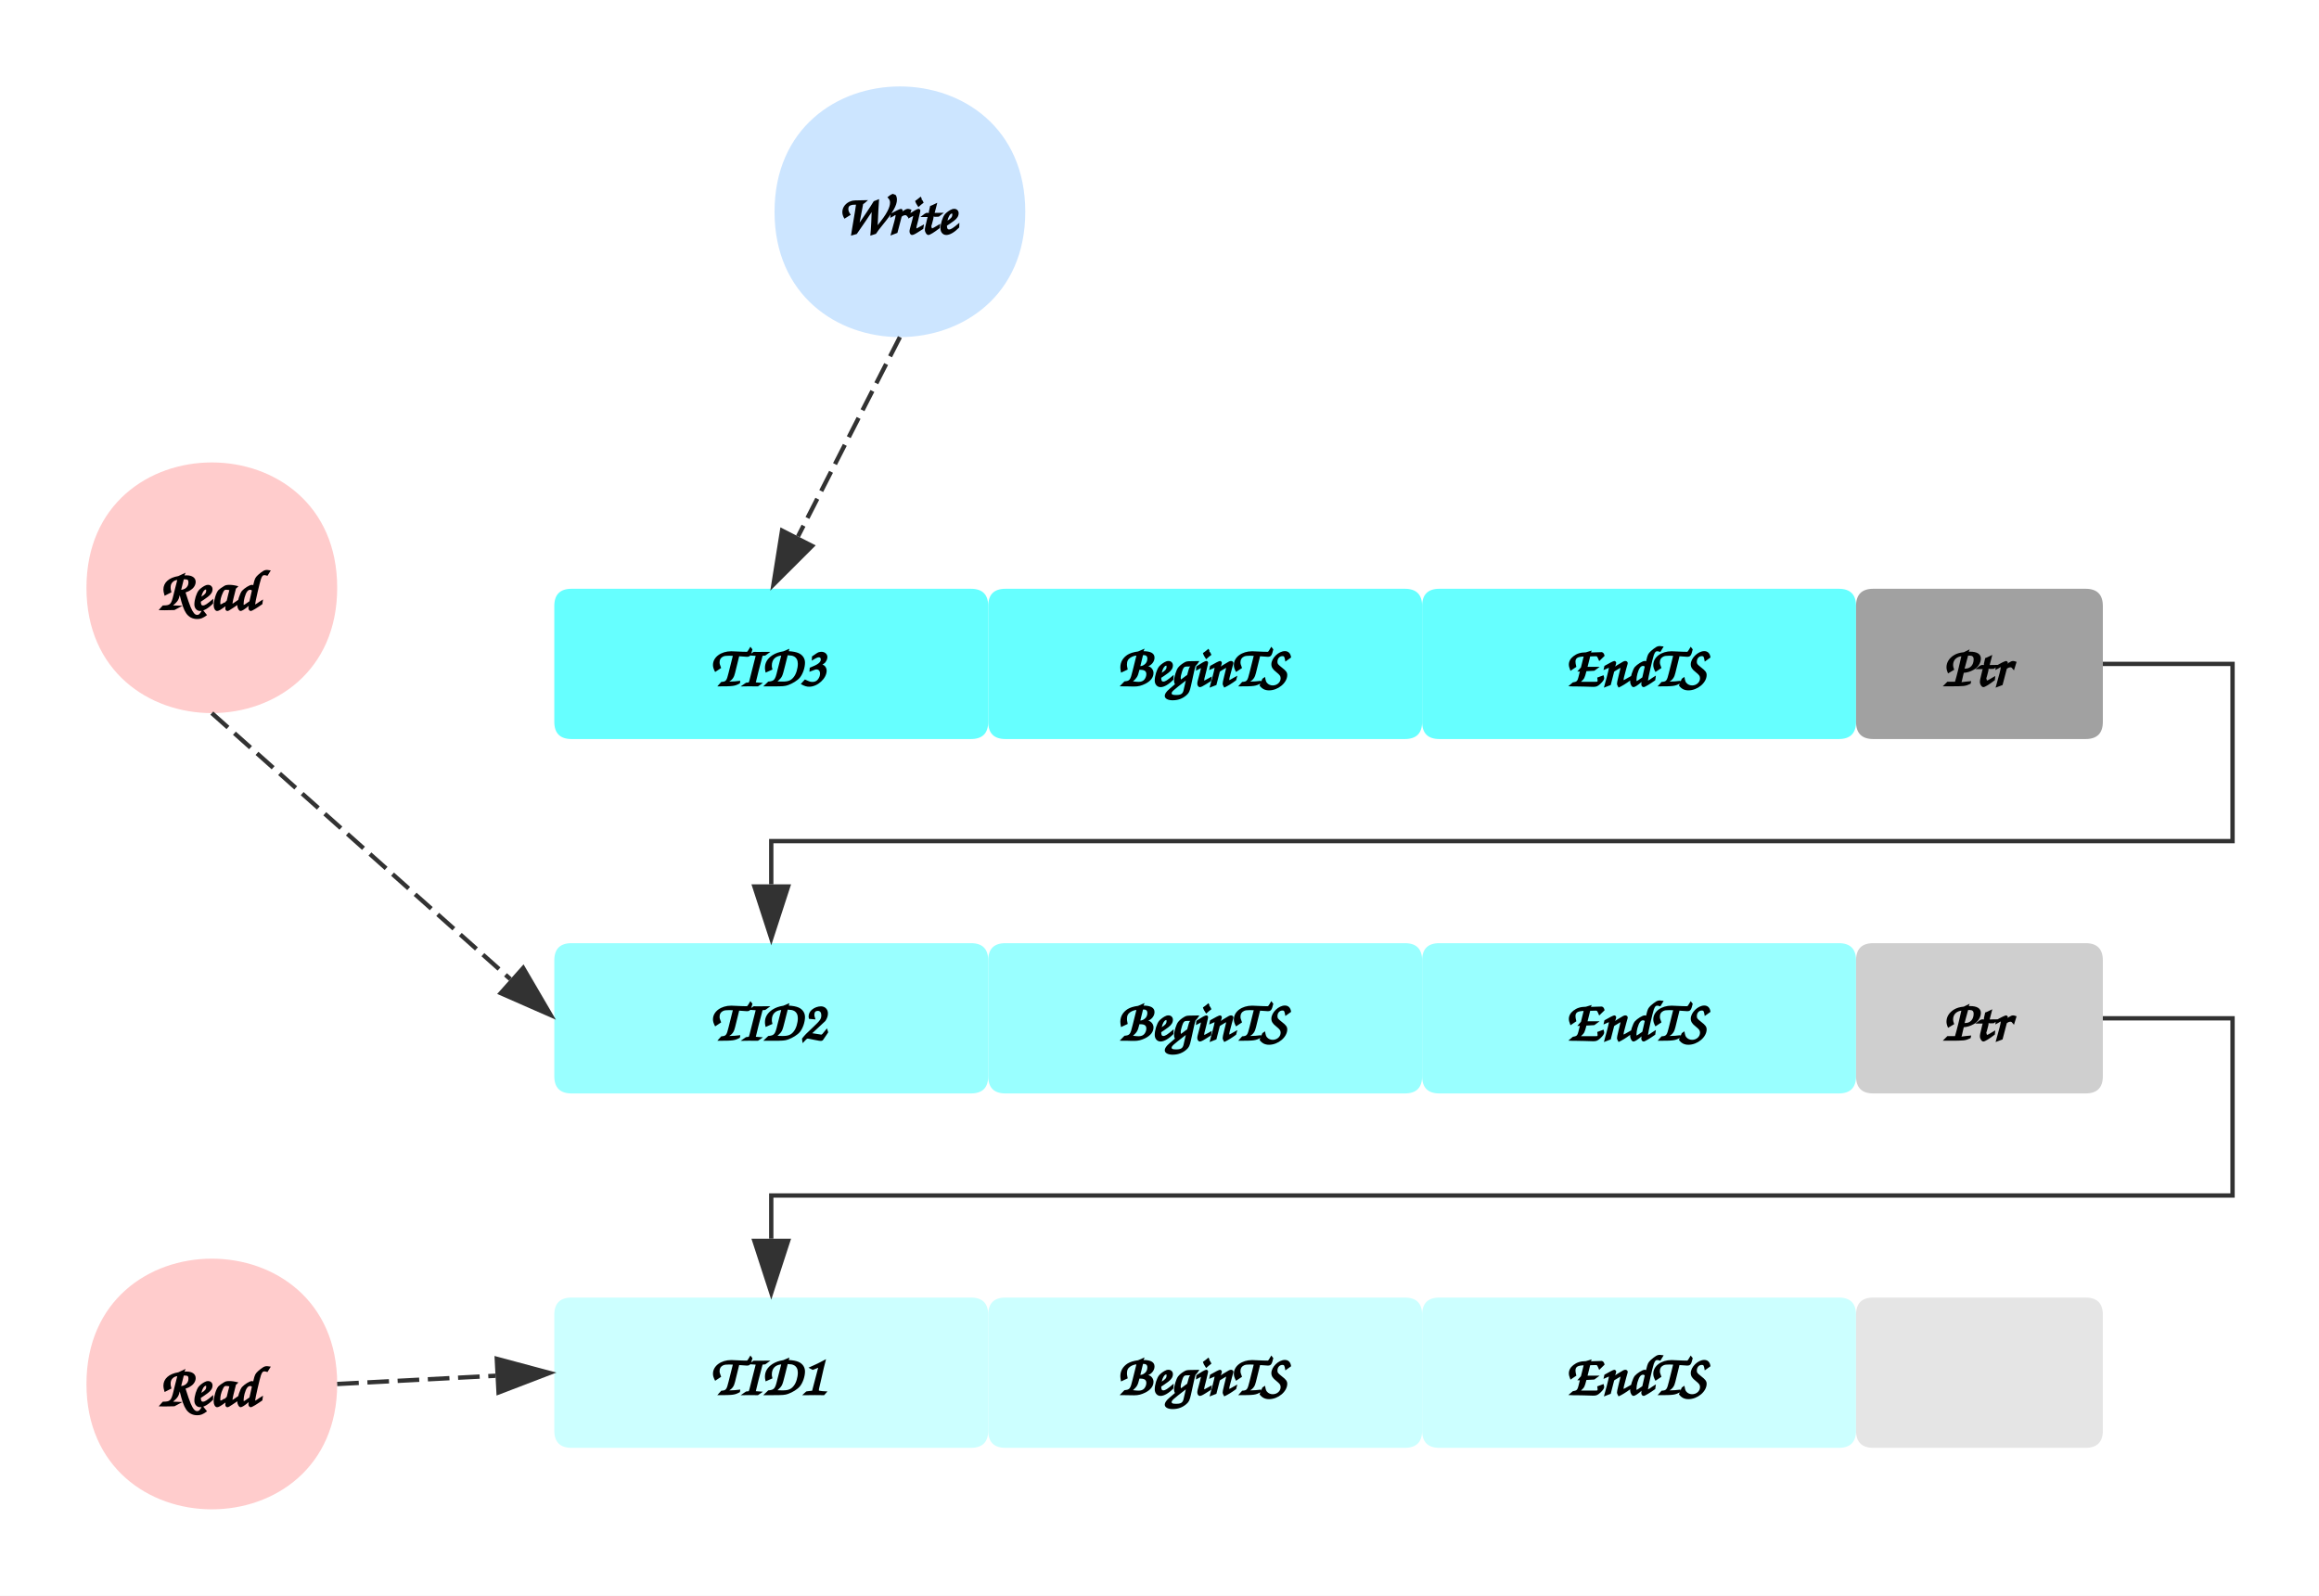
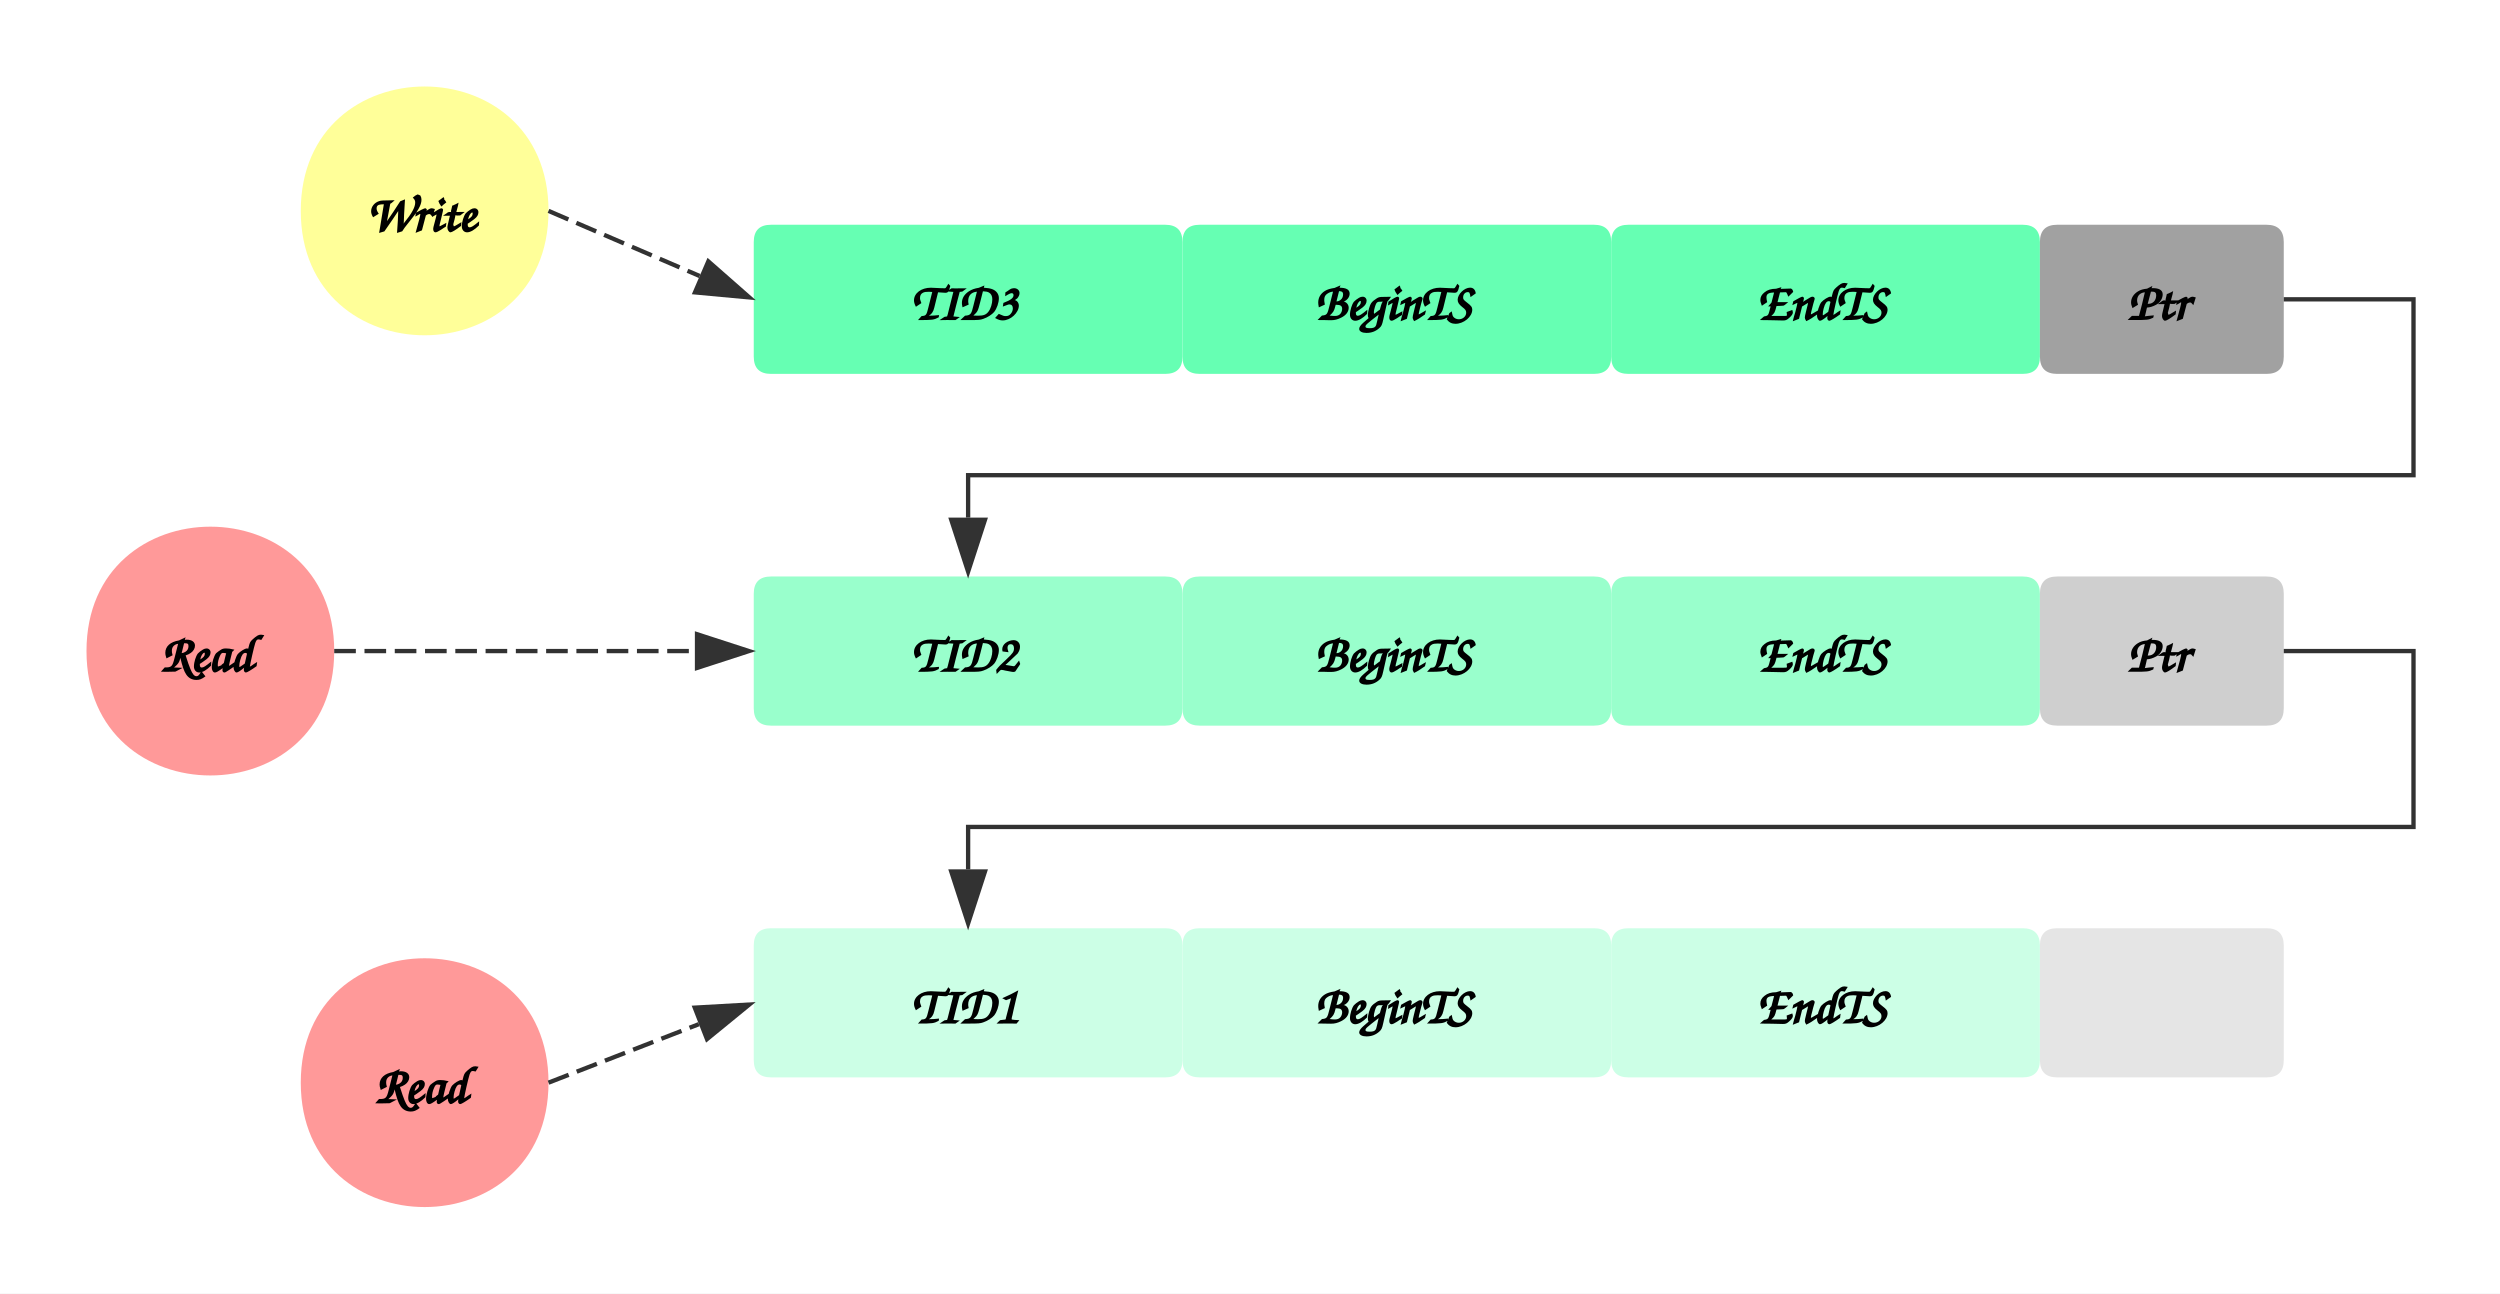
- <svg xmlns="http://www.w3.org/2000/svg" id="processonSvg1000" viewBox="371.282 148.885 536.437 369.231" width="536.437" height="369.231">
+ <svg xmlns="http://www.w3.org/2000/svg" id="processonSvg1000" viewBox="323.282 235.0 578.089 299.115" width="578.089" height="299.115">
  <defs id="ProcessOnDefs1001">
    <marker id="ProcessOnMarker1053" markerUnits="userSpaceOnUse" orient="auto" markerWidth="14.118" markerHeight="9.174" viewBox="-0.5 -0.688 14.118 9.174" refX="-0.5" refY="3.899">
      <path id="ProcessOnPath1054" d="M12.0 3.899L0.0 7.798V0.0Z" stroke="#323232" stroke-width="1.0" fill="#323232" transform="matrix(1.0,0.0,0.0,1.0,0.0,0.0)" />
    </marker>
    <marker id="ProcessOnMarker1057" markerUnits="userSpaceOnUse" orient="auto" markerWidth="14.118" markerHeight="9.174" viewBox="-0.5 -0.688 14.118 9.174" refX="-0.5" refY="3.899">
      <path id="ProcessOnPath1058" d="M12.0 3.899L0.0 7.798V0.0Z" stroke="#323232" stroke-width="1.0" fill="#323232" transform="matrix(1.0,0.0,0.0,1.0,0.0,0.0)" />
    </marker>
    <marker id="ProcessOnMarker1065" markerUnits="userSpaceOnUse" orient="auto" markerWidth="14.118" markerHeight="9.174" viewBox="-0.5 -0.688 14.118 9.174" refX="-0.5" refY="3.899">
      <path id="ProcessOnPath1066" d="M12.0 3.899L0.0 7.798V0.0Z" stroke="#323232" stroke-width="1.0" fill="#323232" transform="matrix(1.0,0.0,0.0,1.0,0.0,0.0)" />
    </marker>
    <marker id="ProcessOnMarker1073" markerUnits="userSpaceOnUse" orient="auto" markerWidth="14.118" markerHeight="9.174" viewBox="-0.5 -0.688 14.118 9.174" refX="-0.5" refY="3.899">
      <path id="ProcessOnPath1074" d="M12.0 3.899L0.0 7.798V0.0Z" stroke="#323232" stroke-width="1.0" fill="#323232" transform="matrix(1.0,0.0,0.0,1.0,0.0,0.0)" />
    </marker>
    <marker id="ProcessOnMarker1081" markerUnits="userSpaceOnUse" orient="auto" markerWidth="14.118" markerHeight="9.174" viewBox="-0.5 -0.688 14.118 9.174" refX="-0.5" refY="3.899">
      <path id="ProcessOnPath1082" d="M12.0 3.899L0.0 7.798V0.0Z" stroke="#323232" stroke-width="1.0" fill="#323232" transform="matrix(1.0,0.0,0.0,1.0,0.0,0.0)" />
    </marker>
  </defs>
  <g id="ProcessOnG1002">
-     <path id="ProcessOnPath1003" d="M371.282 148.885H907.718V518.115H371.282V148.885Z" fill="#ffffff" />
+     <path id="ProcessOnPath1003" d="M323.282 235.0H901.37V534.115H323.282V235.0Z" fill="#ffffff" />
    <g id="ProcessOnG1004">
-       <g id="ProcessOnG1005" transform="matrix(1.0,0.0,0.0,1.0,499.5049,285.1155)" opacity="1.0">
-         <path id="ProcessOnPath1006" d="M0.0 4.0Q0.0 0.0 4.0 0.0L96.374 0.0Q100.374 0.0 100.374 4.0L100.374 30.769Q100.374 34.769 96.374 34.769L4.0 34.769Q0.0 34.769 0.0 30.769Z" stroke="none" stroke-width="0.0" stroke-dasharray="none" opacity="1.0" fill="#66ffff" />
-         <g id="ProcessOnG1007" transform="matrix(1.0,0.0,0.0,1.0,10.0,9.259536)">
-           <text id="ProcessOnText1008" fill="#000000" font-size="13" x="39.187" y="13.325" font-family="Comic Sans MS" font-weight="bold" font-style="italic" text-decoration="none" family="Comic Sans MS" text-anchor="middle" size="13">TID3</text>
+       <g id="ProcessOnG1005" transform="matrix(1.0,0.0,0.0,1.0,497.5771,286.9699)" opacity="1.0">
+         <path id="ProcessOnPath1006" d="M0.0 4.0Q0.0 0.0 4.0 0.0L95.135 0.0Q99.135 0.0 99.135 4.0L99.135 30.488Q99.135 34.488 95.135 34.488L4.0 34.488Q0.0 34.488 0.0 30.488Z" stroke="none" stroke-width="0.0" stroke-dasharray="none" opacity="1.0" fill="#66ffb3" />
+         <g id="ProcessOnG1007" transform="matrix(1.0,0.0,0.0,1.0,10.0,9.743755)">
+           <text id="ProcessOnText1008" fill="#000000" font-size="12" x="38.568" y="12.3" font-family="Comic Sans MS" font-weight="bold" font-style="italic" text-decoration="none" family="Comic Sans MS" text-anchor="middle" size="12">TID3</text>
        </g>
      </g>
-       <g id="ProcessOnG1009" transform="matrix(1.0,0.0,0.0,1.0,599.8788,285.1155)" opacity="1.0">
-         <path id="ProcessOnPath1010" d="M0.0 4.0Q0.0 0.0 4.0 0.0L96.374 0.0Q100.374 0.0 100.374 4.0L100.374 30.769Q100.374 34.769 96.374 34.769L4.0 34.769Q0.0 34.769 0.0 30.769Z" stroke="none" stroke-width="0.0" stroke-dasharray="none" opacity="1.0" fill="#66ffff" />
-         <g id="ProcessOnG1011" transform="matrix(1.0,0.0,0.0,1.0,10.0,9.259536)">
-           <text id="ProcessOnText1012" fill="#000000" font-size="13" x="39.187" y="13.325" font-family="Comic Sans MS" font-weight="bold" font-style="italic" text-decoration="none" family="Comic Sans MS" text-anchor="middle" size="13">BeginTS</text>
+       <g id="ProcessOnG1009" transform="matrix(1.0,0.0,0.0,1.0,596.7124,286.9699)" opacity="1.0">
+         <path id="ProcessOnPath1010" d="M0.0 4.0Q0.0 0.0 4.0 0.0L95.135 0.0Q99.135 0.0 99.135 4.0L99.135 30.488Q99.135 34.488 95.135 34.488L4.0 34.488Q0.0 34.488 0.0 30.488Z" stroke="none" stroke-width="0.0" stroke-dasharray="none" opacity="1.0" fill="#66ffb3" />
+         <g id="ProcessOnG1011" transform="matrix(1.0,0.0,0.0,1.0,10.0,9.743755)">
+           <text id="ProcessOnText1012" fill="#000000" font-size="12" x="38.568" y="12.3" font-family="Comic Sans MS" font-weight="bold" font-style="italic" text-decoration="none" family="Comic Sans MS" text-anchor="middle" size="12">BeginTS</text>
        </g>
      </g>
-       <g id="ProcessOnG1013" transform="matrix(1.0,0.0,0.0,1.0,700.2526,285.1155)" opacity="1.0">
-         <path id="ProcessOnPath1014" d="M0.0 4.0Q0.0 0.0 4.0 0.0L96.374 0.0Q100.374 0.0 100.374 4.0L100.374 30.769Q100.374 34.769 96.374 34.769L4.0 34.769Q0.0 34.769 0.0 30.769Z" stroke="none" stroke-width="0.0" stroke-dasharray="none" opacity="1.0" fill="#66ffff" />
-         <g id="ProcessOnG1015" transform="matrix(1.0,0.0,0.0,1.0,10.0,9.259536)">
-           <text id="ProcessOnText1016" fill="#000000" font-size="13" x="39.187" y="13.325" font-family="Comic Sans MS" font-weight="bold" font-style="italic" text-decoration="none" family="Comic Sans MS" text-anchor="middle" size="13">EndTS</text>
+       <g id="ProcessOnG1013" transform="matrix(1.0,0.0,0.0,1.0,695.8476,286.9699)" opacity="1.0">
+         <path id="ProcessOnPath1014" d="M0.0 4.0Q0.0 0.0 4.0 0.0L95.135 0.0Q99.135 0.0 99.135 4.0L99.135 30.488Q99.135 34.488 95.135 34.488L4.0 34.488Q0.0 34.488 0.0 30.488Z" stroke="none" stroke-width="0.0" stroke-dasharray="none" opacity="1.0" fill="#66ffb3" />
+         <g id="ProcessOnG1015" transform="matrix(1.0,0.0,0.0,1.0,10.0,9.743755)">
+           <text id="ProcessOnText1016" fill="#000000" font-size="12" x="38.568" y="12.3" font-family="Comic Sans MS" font-weight="bold" font-style="italic" text-decoration="none" family="Comic Sans MS" text-anchor="middle" size="12">EndTS</text>
        </g>
      </g>
-       <g id="ProcessOnG1017" transform="matrix(1.0,0.0,0.0,1.0,800.6265,285.1155)" opacity="1.0">
-         <path id="ProcessOnPath1018" d="M0.0 4.0Q0.0 0.0 4.0 0.0L53.092 0.0Q57.092 0.0 57.092 4.0L57.092 30.769Q57.092 34.769 53.092 34.769L4.0 34.769Q0.0 34.769 0.0 30.769Z" stroke="none" stroke-width="0.0" stroke-dasharray="none" opacity="1.0" fill="#a1a1a1" />
-         <g id="ProcessOnG1019" transform="matrix(1.0,0.0,0.0,1.0,10.0,9.259536)">
-           <text id="ProcessOnText1020" fill="#000000" font-size="13" x="17.546" y="13.325" font-family="Comic Sans MS" font-weight="bold" font-style="italic" text-decoration="none" family="Comic Sans MS" text-anchor="middle" size="13">Ptr</text>
+       <g id="ProcessOnG1017" transform="matrix(1.0,0.0,0.0,1.0,794.9828,286.9699)" opacity="1.0">
+         <path id="ProcessOnPath1018" d="M0.0 4.0Q0.0 0.0 4.0 0.0L52.387 0.0Q56.387 0.0 56.387 4.0L56.387 30.488Q56.387 34.488 52.387 34.488L4.0 34.488Q0.0 34.488 0.0 30.488Z" stroke="none" stroke-width="0.0" stroke-dasharray="none" opacity="1.0" fill="#a1a1a1" />
+         <g id="ProcessOnG1019" transform="matrix(1.0,0.0,0.0,1.0,10.0,9.743755)">
+           <text id="ProcessOnText1020" fill="#000000" font-size="12" x="17.194" y="12.3" font-family="Comic Sans MS" font-weight="bold" font-style="italic" text-decoration="none" family="Comic Sans MS" text-anchor="middle" size="12">Ptr</text>
        </g>
      </g>
-       <g id="ProcessOnG1021" transform="matrix(1.0,0.0,0.0,1.0,499.5049,367.1155)" opacity="1.0">
-         <path id="ProcessOnPath1022" d="M0.0 4.0Q0.0 0.0 4.0 0.0L96.374 0.0Q100.374 0.0 100.374 4.0L100.374 30.769Q100.374 34.769 96.374 34.769L4.0 34.769Q0.0 34.769 0.0 30.769Z" stroke="none" stroke-width="0.0" stroke-dasharray="none" opacity="1.0" fill="#99ffff" />
-         <g id="ProcessOnG1023" transform="matrix(1.0,0.0,0.0,1.0,10.0,9.259536)">
-           <text id="ProcessOnText1024" fill="#000000" font-size="13" x="39.187" y="13.325" font-family="Comic Sans MS" font-weight="bold" font-style="italic" text-decoration="none" family="Comic Sans MS" text-anchor="middle" size="13">TID2</text>
+       <g id="ProcessOnG1021" transform="matrix(1.0,0.0,0.0,1.0,497.5771,368.3059)" opacity="1.0">
+         <path id="ProcessOnPath1022" d="M0.0 4.0Q0.0 0.0 4.0 0.0L95.135 0.0Q99.135 0.0 99.135 4.0L99.135 30.488Q99.135 34.488 95.135 34.488L4.0 34.488Q0.0 34.488 0.0 30.488Z" stroke="none" stroke-width="0.0" stroke-dasharray="none" opacity="1.0" fill="#99ffcc" />
+         <g id="ProcessOnG1023" transform="matrix(1.0,0.0,0.0,1.0,10.0,9.743755)">
+           <text id="ProcessOnText1024" fill="#000000" font-size="12" x="38.568" y="12.3" font-family="Comic Sans MS" font-weight="bold" font-style="italic" text-decoration="none" family="Comic Sans MS" text-anchor="middle" size="12">TID2</text>
        </g>
      </g>
-       <g id="ProcessOnG1025" transform="matrix(1.0,0.0,0.0,1.0,599.8788,367.1155)" opacity="1.0">
-         <path id="ProcessOnPath1026" d="M0.0 4.0Q0.0 0.0 4.0 0.0L96.374 0.0Q100.374 0.0 100.374 4.0L100.374 30.769Q100.374 34.769 96.374 34.769L4.0 34.769Q0.0 34.769 0.0 30.769Z" stroke="none" stroke-width="0.0" stroke-dasharray="none" opacity="1.0" fill="#99ffff" />
-         <g id="ProcessOnG1027" transform="matrix(1.0,0.0,0.0,1.0,10.0,9.259536)">
-           <text id="ProcessOnText1028" fill="#000000" font-size="13" x="39.187" y="13.325" font-family="Comic Sans MS" font-weight="bold" font-style="italic" text-decoration="none" family="Comic Sans MS" text-anchor="middle" size="13">BeginTS</text>
+       <g id="ProcessOnG1025" transform="matrix(1.0,0.0,0.0,1.0,596.7124,368.3059)" opacity="1.0">
+         <path id="ProcessOnPath1026" d="M0.0 4.0Q0.0 0.0 4.0 0.0L95.135 0.0Q99.135 0.0 99.135 4.0L99.135 30.488Q99.135 34.488 95.135 34.488L4.0 34.488Q0.0 34.488 0.0 30.488Z" stroke="none" stroke-width="0.0" stroke-dasharray="none" opacity="1.0" fill="#99ffcc" />
+         <g id="ProcessOnG1027" transform="matrix(1.0,0.0,0.0,1.0,10.0,9.743755)">
+           <text id="ProcessOnText1028" fill="#000000" font-size="12" x="38.568" y="12.3" font-family="Comic Sans MS" font-weight="bold" font-style="italic" text-decoration="none" family="Comic Sans MS" text-anchor="middle" size="12">BeginTS</text>
        </g>
      </g>
-       <g id="ProcessOnG1029" transform="matrix(1.0,0.0,0.0,1.0,700.2526,367.1155)" opacity="1.0">
-         <path id="ProcessOnPath1030" d="M0.0 4.0Q0.0 0.0 4.0 0.0L96.374 0.0Q100.374 0.0 100.374 4.0L100.374 30.769Q100.374 34.769 96.374 34.769L4.0 34.769Q0.0 34.769 0.0 30.769Z" stroke="none" stroke-width="0.0" stroke-dasharray="none" opacity="1.0" fill="#99ffff" />
-         <g id="ProcessOnG1031" transform="matrix(1.0,0.0,0.0,1.0,10.0,9.259536)">
-           <text id="ProcessOnText1032" fill="#000000" font-size="13" x="39.187" y="13.325" font-family="Comic Sans MS" font-weight="bold" font-style="italic" text-decoration="none" family="Comic Sans MS" text-anchor="middle" size="13">EndTS</text>
+       <g id="ProcessOnG1029" transform="matrix(1.0,0.0,0.0,1.0,695.8476,368.3059)" opacity="1.0">
+         <path id="ProcessOnPath1030" d="M0.0 4.0Q0.0 0.0 4.0 0.0L95.135 0.0Q99.135 0.0 99.135 4.0L99.135 30.488Q99.135 34.488 95.135 34.488L4.0 34.488Q0.0 34.488 0.0 30.488Z" stroke="none" stroke-width="0.0" stroke-dasharray="none" opacity="1.0" fill="#99ffcc" />
+         <g id="ProcessOnG1031" transform="matrix(1.0,0.0,0.0,1.0,10.0,9.743755)">
+           <text id="ProcessOnText1032" fill="#000000" font-size="12" x="38.568" y="12.3" font-family="Comic Sans MS" font-weight="bold" font-style="italic" text-decoration="none" family="Comic Sans MS" text-anchor="middle" size="12">EndTS</text>
        </g>
      </g>
-       <g id="ProcessOnG1033" transform="matrix(1.0,0.0,0.0,1.0,800.6265,367.1155)" opacity="1.0">
-         <path id="ProcessOnPath1034" d="M0.0 4.0Q0.0 0.0 4.0 0.0L53.092 0.0Q57.092 0.0 57.092 4.0L57.092 30.769Q57.092 34.769 53.092 34.769L4.0 34.769Q0.0 34.769 0.0 30.769Z" stroke="none" stroke-width="0.0" stroke-dasharray="none" opacity="1.0" fill="#cfcfcf" />
-         <g id="ProcessOnG1035" transform="matrix(1.0,0.0,0.0,1.0,10.0,9.259536)">
-           <text id="ProcessOnText1036" fill="#000000" font-size="13" x="17.546" y="13.325" font-family="Comic Sans MS" font-weight="bold" font-style="italic" text-decoration="none" family="Comic Sans MS" text-anchor="middle" size="13">Ptr</text>
+       <g id="ProcessOnG1033" transform="matrix(1.0,0.0,0.0,1.0,794.9828,368.3059)" opacity="1.0">
+         <path id="ProcessOnPath1034" d="M0.0 4.0Q0.0 0.0 4.0 0.0L52.387 0.0Q56.387 0.0 56.387 4.0L56.387 30.488Q56.387 34.488 52.387 34.488L4.0 34.488Q0.0 34.488 0.0 30.488Z" stroke="none" stroke-width="0.0" stroke-dasharray="none" opacity="1.0" fill="#cfcfcf" />
+         <g id="ProcessOnG1035" transform="matrix(1.0,0.0,0.0,1.0,10.0,9.743755)">
+           <text id="ProcessOnText1036" fill="#000000" font-size="12" x="17.194" y="12.3" font-family="Comic Sans MS" font-weight="bold" font-style="italic" text-decoration="none" family="Comic Sans MS" text-anchor="middle" size="12">Ptr</text>
        </g>
      </g>
-       <g id="ProcessOnG1037" transform="matrix(1.0,0.0,0.0,1.0,499.5049,449.1155)" opacity="1.0">
-         <path id="ProcessOnPath1038" d="M0.0 4.0Q0.0 0.0 4.0 0.0L96.374 0.0Q100.374 0.0 100.374 4.0L100.374 30.769Q100.374 34.769 96.374 34.769L4.0 34.769Q0.0 34.769 0.0 30.769Z" stroke="none" stroke-width="0.0" stroke-dasharray="none" opacity="1.0" fill="#ccffff" />
-         <g id="ProcessOnG1039" transform="matrix(1.0,0.0,0.0,1.0,10.0,9.259536)">
-           <text id="ProcessOnText1040" fill="#000000" font-size="13" x="39.187" y="13.325" font-family="Comic Sans MS" font-weight="bold" font-style="italic" text-decoration="none" family="Comic Sans MS" text-anchor="middle" size="13">TID1</text>
+       <g id="ProcessOnG1037" transform="matrix(1.0,0.0,0.0,1.0,497.5771,449.6418)" opacity="1.0">
+         <path id="ProcessOnPath1038" d="M0.0 4.0Q0.0 0.0 4.0 0.0L95.135 0.0Q99.135 0.0 99.135 4.0L99.135 30.488Q99.135 34.488 95.135 34.488L4.0 34.488Q0.0 34.488 0.0 30.488Z" stroke="none" stroke-width="0.0" stroke-dasharray="none" opacity="1.0" fill="#ccffe6" />
+         <g id="ProcessOnG1039" transform="matrix(1.0,0.0,0.0,1.0,10.0,9.743755)">
+           <text id="ProcessOnText1040" fill="#000000" font-size="12" x="38.568" y="12.3" font-family="Comic Sans MS" font-weight="bold" font-style="italic" text-decoration="none" family="Comic Sans MS" text-anchor="middle" size="12">TID1</text>
        </g>
      </g>
-       <g id="ProcessOnG1041" transform="matrix(1.0,0.0,0.0,1.0,599.8788,449.1155)" opacity="1.0">
-         <path id="ProcessOnPath1042" d="M0.0 4.0Q0.0 0.0 4.0 0.0L96.374 0.0Q100.374 0.0 100.374 4.0L100.374 30.769Q100.374 34.769 96.374 34.769L4.0 34.769Q0.0 34.769 0.0 30.769Z" stroke="none" stroke-width="0.0" stroke-dasharray="none" opacity="1.0" fill="#ccffff" />
-         <g id="ProcessOnG1043" transform="matrix(1.0,0.0,0.0,1.0,10.0,9.259536)">
-           <text id="ProcessOnText1044" fill="#000000" font-size="13" x="39.187" y="13.325" font-family="Comic Sans MS" font-weight="bold" font-style="italic" text-decoration="none" family="Comic Sans MS" text-anchor="middle" size="13">BeginTS</text>
+       <g id="ProcessOnG1041" transform="matrix(1.0,0.0,0.0,1.0,596.7124,449.6418)" opacity="1.0">
+         <path id="ProcessOnPath1042" d="M0.0 4.0Q0.0 0.0 4.0 0.0L95.135 0.0Q99.135 0.0 99.135 4.0L99.135 30.488Q99.135 34.488 95.135 34.488L4.0 34.488Q0.0 34.488 0.0 30.488Z" stroke="none" stroke-width="0.0" stroke-dasharray="none" opacity="1.0" fill="#ccffe6" />
+         <g id="ProcessOnG1043" transform="matrix(1.0,0.0,0.0,1.0,10.0,9.743755)">
+           <text id="ProcessOnText1044" fill="#000000" font-size="12" x="38.568" y="12.3" font-family="Comic Sans MS" font-weight="bold" font-style="italic" text-decoration="none" family="Comic Sans MS" text-anchor="middle" size="12">BeginTS</text>
        </g>
      </g>
-       <g id="ProcessOnG1045" transform="matrix(1.0,0.0,0.0,1.0,700.2526,449.1155)" opacity="1.0">
-         <path id="ProcessOnPath1046" d="M0.0 4.0Q0.0 0.0 4.0 0.0L96.374 0.0Q100.374 0.0 100.374 4.0L100.374 30.769Q100.374 34.769 96.374 34.769L4.0 34.769Q0.0 34.769 0.0 30.769Z" stroke="none" stroke-width="0.0" stroke-dasharray="none" opacity="1.0" fill="#ccffff" />
-         <g id="ProcessOnG1047" transform="matrix(1.0,0.0,0.0,1.0,10.0,9.259536)">
-           <text id="ProcessOnText1048" fill="#000000" font-size="13" x="39.187" y="13.325" font-family="Comic Sans MS" font-weight="bold" font-style="italic" text-decoration="none" family="Comic Sans MS" text-anchor="middle" size="13">EndTS</text>
+       <g id="ProcessOnG1045" transform="matrix(1.0,0.0,0.0,1.0,695.8476,449.6418)" opacity="1.0">
+         <path id="ProcessOnPath1046" d="M0.0 4.0Q0.0 0.0 4.0 0.0L95.135 0.0Q99.135 0.0 99.135 4.0L99.135 30.488Q99.135 34.488 95.135 34.488L4.0 34.488Q0.0 34.488 0.0 30.488Z" stroke="none" stroke-width="0.0" stroke-dasharray="none" opacity="1.0" fill="#ccffe6" />
+         <g id="ProcessOnG1047" transform="matrix(1.0,0.0,0.0,1.0,10.0,9.743755)">
+           <text id="ProcessOnText1048" fill="#000000" font-size="12" x="38.568" y="12.3" font-family="Comic Sans MS" font-weight="bold" font-style="italic" text-decoration="none" family="Comic Sans MS" text-anchor="middle" size="12">EndTS</text>
        </g>
      </g>
-       <g id="ProcessOnG1049" transform="matrix(1.0,0.0,0.0,1.0,800.6265,449.1155)" opacity="1.0">
-         <path id="ProcessOnPath1050" d="M0.0 4.0Q0.0 0.0 4.0 0.0L53.092 0.0Q57.092 0.0 57.092 4.0L57.092 30.769Q57.092 34.769 53.092 34.769L4.0 34.769Q0.0 34.769 0.0 30.769Z" stroke="none" stroke-width="0.0" stroke-dasharray="none" opacity="1.0" fill="#e5e5e5" />
+       <g id="ProcessOnG1049" transform="matrix(1.0,0.0,0.0,1.0,794.9828,449.6418)" opacity="1.0">
+         <path id="ProcessOnPath1050" d="M0.0 4.0Q0.0 0.0 4.0 0.0L52.387 0.0Q56.387 0.0 56.387 4.0L56.387 30.488Q56.387 34.488 52.387 34.488L4.0 34.488Q0.0 34.488 0.0 30.488Z" stroke="none" stroke-width="0.0" stroke-dasharray="none" opacity="1.0" fill="#e5e5e5" />
      </g>
      <g id="ProcessOnG1051">
-         <path id="ProcessOnPath1052" d="M857.718 302.5L887.718 302.5L887.718 343.5L549.692 343.5L549.692 353.497" stroke="#323232" stroke-width="1.0" stroke-dasharray="none" fill="none" marker-end="url(#ProcessOnMarker1053)" />
+         <path id="ProcessOnPath1052" d="M851.37 304.214L881.37 304.214L881.37 344.882L547.145 344.882L547.145 354.688" stroke="#323232" stroke-width="1.0" stroke-dasharray="none" fill="none" marker-end="url(#ProcessOnMarker1053)" />
      </g>
      <g id="ProcessOnG1055">
-         <path id="ProcessOnPath1056" d="M857.718 384.5L887.718 384.5L887.718 425.5L549.692 425.5L549.692 435.497" stroke="#323232" stroke-width="1.0" stroke-dasharray="none" fill="none" marker-end="url(#ProcessOnMarker1057)" />
+         <path id="ProcessOnPath1056" d="M851.37 385.55L881.37 385.55L881.37 426.218L547.145 426.218L547.145 436.024" stroke="#323232" stroke-width="1.0" stroke-dasharray="none" fill="none" marker-end="url(#ProcessOnMarker1057)" />
      </g>
-       <g id="ProcessOnG1059" transform="matrix(1.0,0.0,0.0,1.0,391.2817,440.1155)" opacity="1.0">
-         <path id="ProcessOnPath1060" d="M0.0 29.0C0.0 -9.667 58.0 -9.667 58.0 29.0C58.0 67.667 0.0 67.667 0.0 29.0Z" stroke="none" stroke-width="0.0" stroke-dasharray="none" opacity="1.0" fill="#ffcccc" />
-         <g id="ProcessOnG1061" transform="matrix(1.0,0.0,0.0,1.0,10.0,20.875)">
-           <text id="ProcessOnText1062" fill="#000000" font-size="13" x="18.0" y="13.325" font-family="Comic Sans MS" font-weight="bold" font-style="italic" text-decoration="none" family="Comic Sans MS" text-anchor="middle" size="13">Read</text>
+       <g id="ProcessOnG1059" transform="matrix(1.0,0.0,0.0,1.0,392.8319,456.5852)" opacity="1.0">
+         <path id="ProcessOnPath1060" d="M0.0 28.765C0.0 -9.588 57.284 -9.588 57.284 28.765C57.284 67.119 0.0 67.119 0.0 28.765Z" stroke="none" stroke-width="0.0" stroke-dasharray="none" opacity="1.0" fill="#ff9999" />
+         <g id="ProcessOnG1061" transform="matrix(1.0,0.0,0.0,1.0,10.0,21.26516)">
+           <text id="ProcessOnText1062" fill="#000000" font-size="12" x="17.642" y="12.3" font-family="Comic Sans MS" font-weight="bold" font-style="italic" text-decoration="none" family="Comic Sans MS" text-anchor="middle" size="12">Read</text>
        </g>
      </g>
      <g id="ProcessOnG1063">
-         <path id="ProcessOnPath1064" d="M449.282 469.115L485.905 467.208" stroke="#323232" stroke-width="1.0" stroke-dasharray="5.0 2.0" fill="none" marker-end="url(#ProcessOnMarker1065)" />
+         <path id="ProcessOnPath1064" d="M450.116 485.35L484.886 471.823" stroke="#323232" stroke-width="1.0" stroke-dasharray="5.0 2.0" fill="none" marker-end="url(#ProcessOnMarker1065)" />
      </g>
-       <g id="ProcessOnG1067" transform="matrix(1.0,0.0,0.0,1.0,550.451,168.8845)" opacity="1.0">
-         <path id="ProcessOnPath1068" d="M0.0 29.0C0.0 -9.667 58.0 -9.667 58.0 29.0C58.0 67.667 0.0 67.667 0.0 29.0Z" stroke="none" stroke-width="0.0" stroke-dasharray="none" opacity="1.0" fill="#cce5ff" />
-         <g id="ProcessOnG1069" transform="matrix(1.0,0.0,0.0,1.0,10.0,20.875)">
-           <text id="ProcessOnText1070" fill="#000000" font-size="13" x="18.0" y="13.325" font-family="Comic Sans MS" font-weight="bold" font-style="italic" text-decoration="none" family="Comic Sans MS" text-anchor="middle" size="13">Write</text>
+       <g id="ProcessOnG1067" transform="matrix(1.0,0.0,0.0,1.0,392.8319,255.0)" opacity="1.0">
+         <path id="ProcessOnPath1068" d="M0.0 28.765C0.0 -9.588 57.284 -9.588 57.284 28.765C57.284 67.119 0.0 67.119 0.0 28.765Z" stroke="none" stroke-width="0.0" stroke-dasharray="none" opacity="1.0" fill="#ffff99" />
+         <g id="ProcessOnG1069" transform="matrix(1.0,0.0,0.0,1.0,10.0,21.26516)">
+           <text id="ProcessOnText1070" fill="#000000" font-size="12" x="17.642" y="12.3" font-family="Comic Sans MS" font-weight="bold" font-style="italic" text-decoration="none" family="Comic Sans MS" text-anchor="middle" size="12">Write</text>
        </g>
      </g>
      <g id="ProcessOnG1071">
-         <path id="ProcessOnPath1072" d="M579.451 226.885L555.889 272.989" stroke="#323232" stroke-width="1.0" stroke-dasharray="5.0 2.0" fill="none" marker-end="url(#ProcessOnMarker1073)" />
+         <path id="ProcessOnPath1072" d="M450.116 283.765L485.071 298.825" stroke="#323232" stroke-width="1.0" stroke-dasharray="5.0 2.0" fill="none" marker-end="url(#ProcessOnMarker1073)" />
      </g>
-       <g id="ProcessOnG1075" transform="matrix(1.0,0.0,0.0,1.0,391.2817,255.8845)" opacity="1.0">
-         <path id="ProcessOnPath1076" d="M0.0 29.0C0.0 -9.667 58.0 -9.667 58.0 29.0C58.0 67.667 0.0 67.667 0.0 29.0Z" stroke="none" stroke-width="0.0" stroke-dasharray="none" opacity="1.0" fill="#ffcccc" />
-         <g id="ProcessOnG1077" transform="matrix(1.0,0.0,0.0,1.0,10.0,20.875)">
-           <text id="ProcessOnText1078" fill="#000000" font-size="13" x="18.0" y="13.325" font-family="Comic Sans MS" font-weight="bold" font-style="italic" text-decoration="none" family="Comic Sans MS" text-anchor="middle" size="13">Read</text>
+       <g id="ProcessOnG1075" transform="matrix(1.0,0.0,0.0,1.0,343.2817,356.7845)" opacity="1.0">
+         <path id="ProcessOnPath1076" d="M0.0 28.765C0.0 -9.588 57.284 -9.588 57.284 28.765C57.284 67.119 0.0 67.119 0.0 28.765Z" stroke="none" stroke-width="0.0" stroke-dasharray="none" opacity="1.0" fill="#ff9999" />
+         <g id="ProcessOnG1077" transform="matrix(1.0,0.0,0.0,1.0,10.0,21.26516)">
+           <text id="ProcessOnText1078" fill="#000000" font-size="12" x="17.642" y="12.3" font-family="Comic Sans MS" font-weight="bold" font-style="italic" text-decoration="none" family="Comic Sans MS" text-anchor="middle" size="12">Read</text>
        </g>
      </g>
      <g id="ProcessOnG1079">
-         <path id="ProcessOnPath1080" d="M420.282 313.885L489.339 375.439" stroke="#323232" stroke-width="1.0" stroke-dasharray="5.0 2.0" fill="none" marker-end="url(#ProcessOnMarker1081)" />
+         <path id="ProcessOnPath1080" d="M400.566 385.55L483.959 385.55" stroke="#323232" stroke-width="1.0" stroke-dasharray="5.0 2.0" fill="none" marker-end="url(#ProcessOnMarker1081)" />
      </g>
    </g>
  </g>
</svg>
